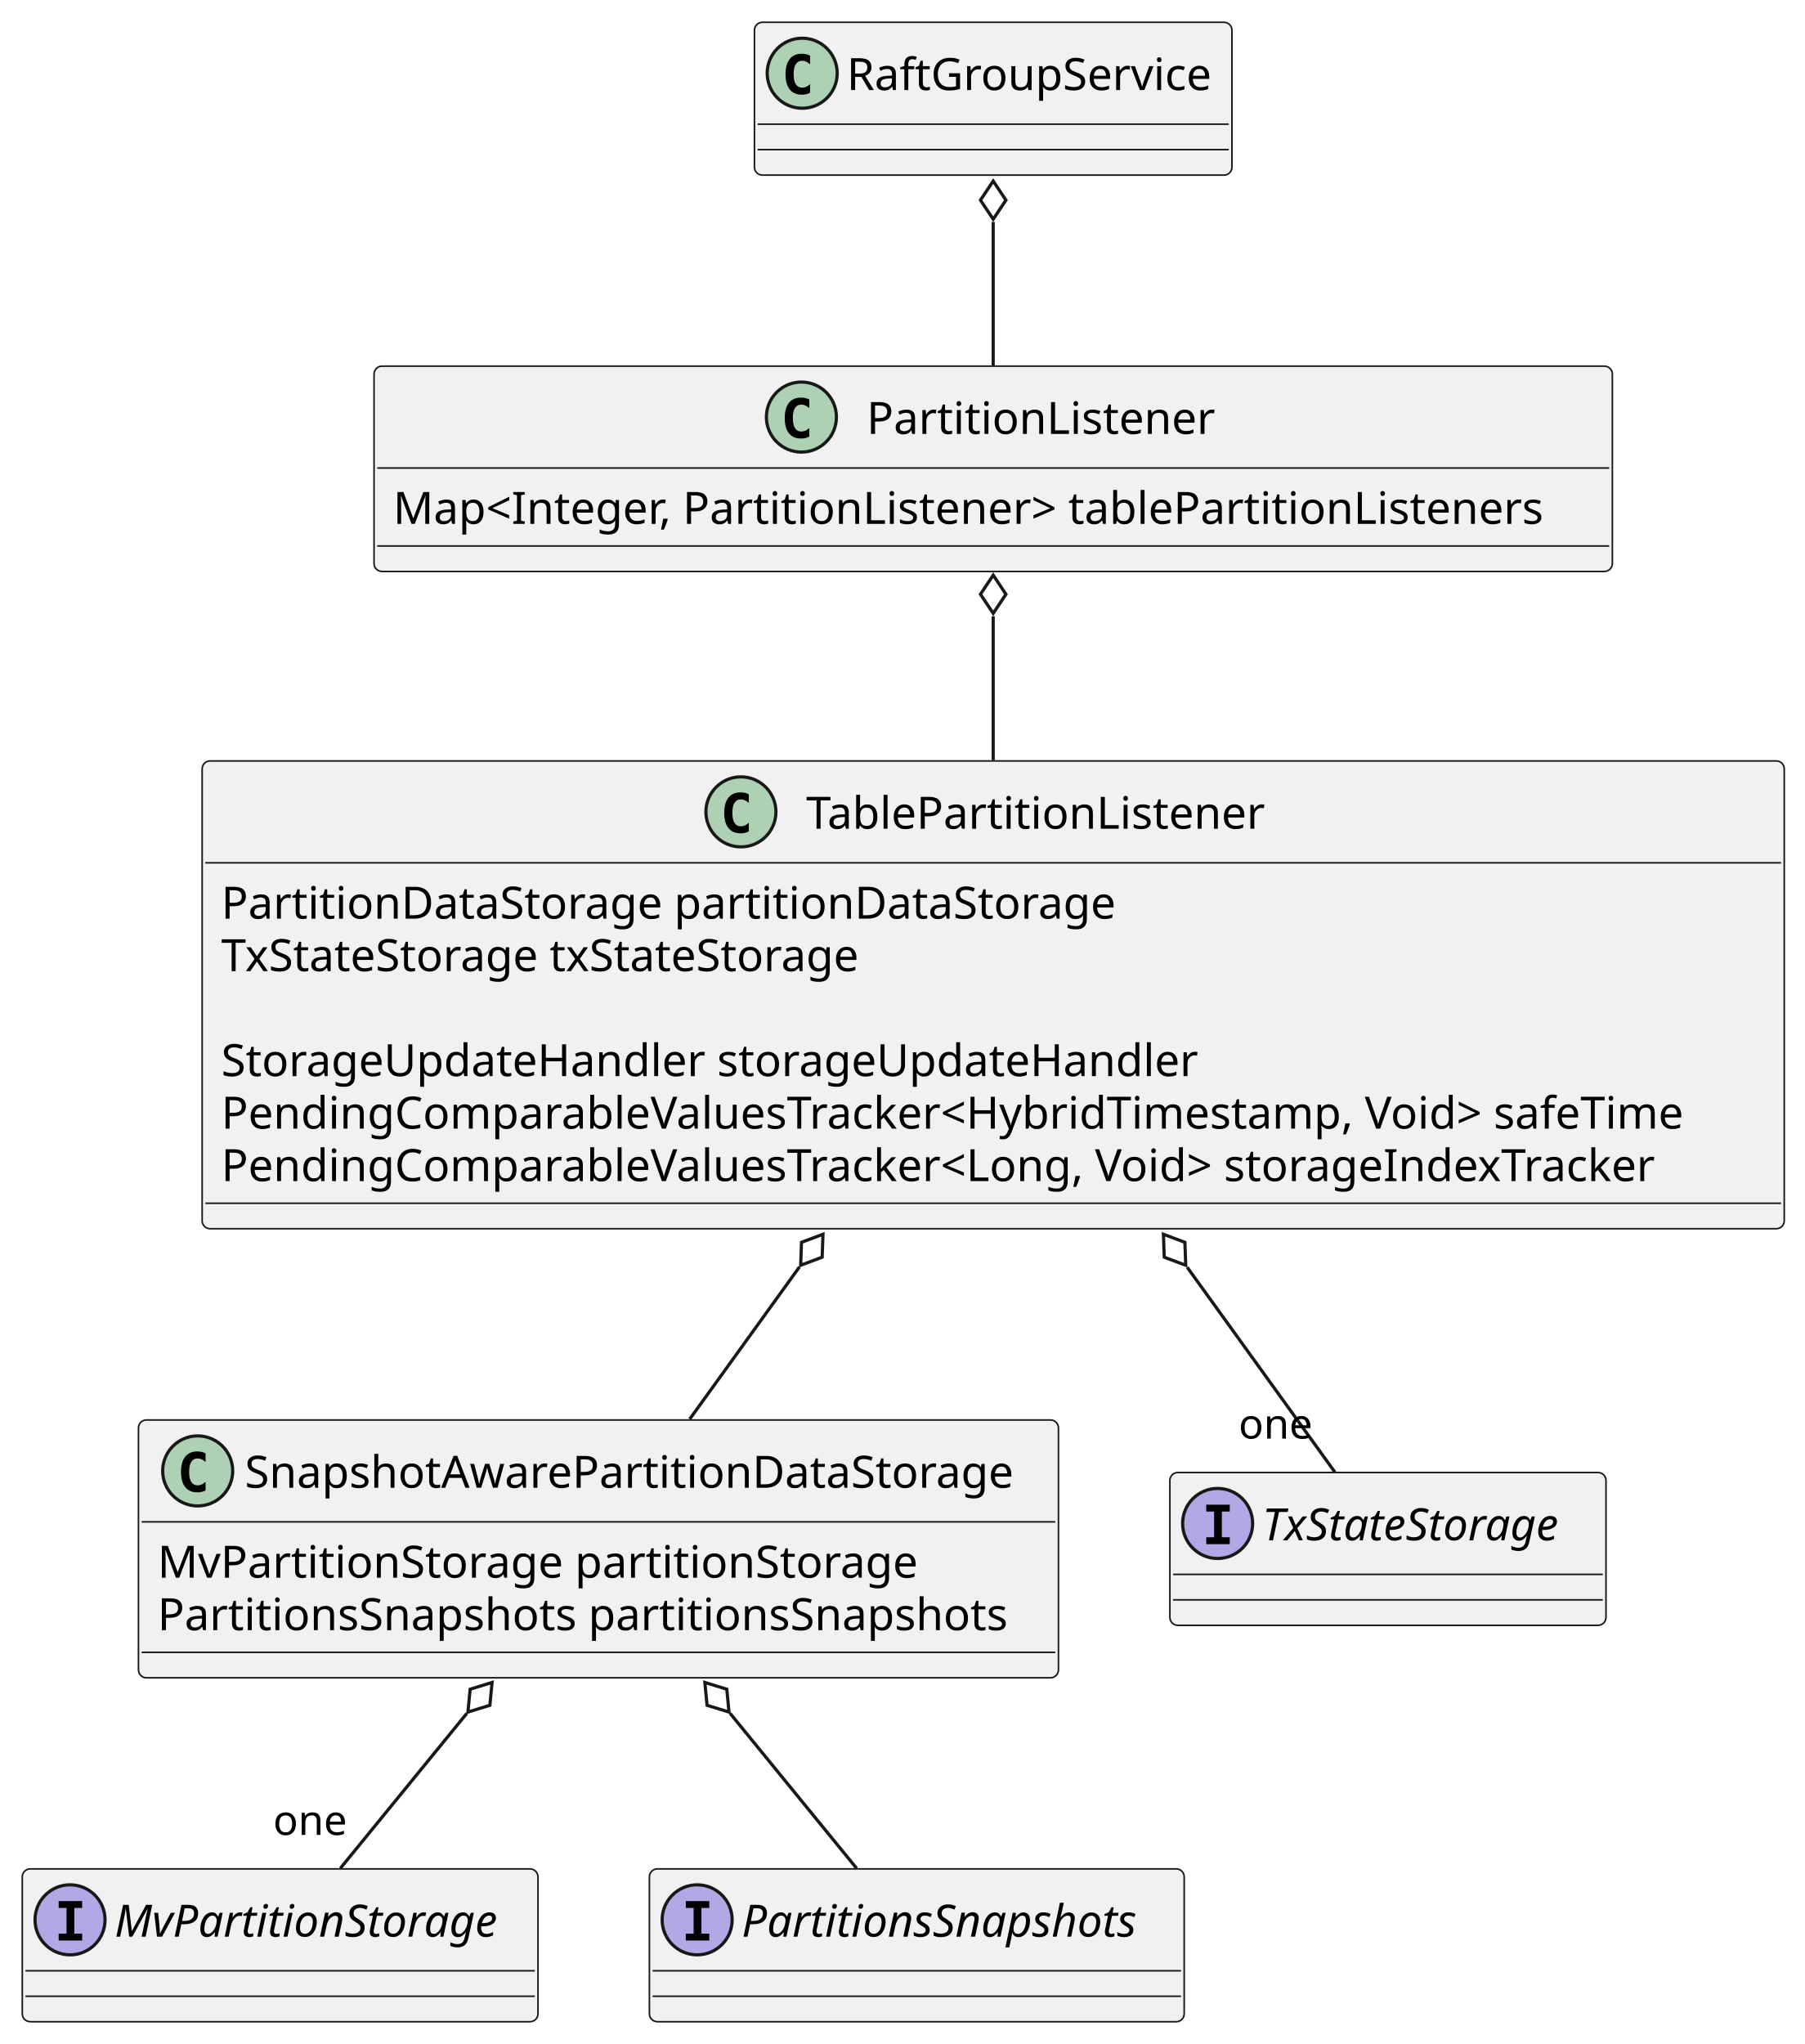
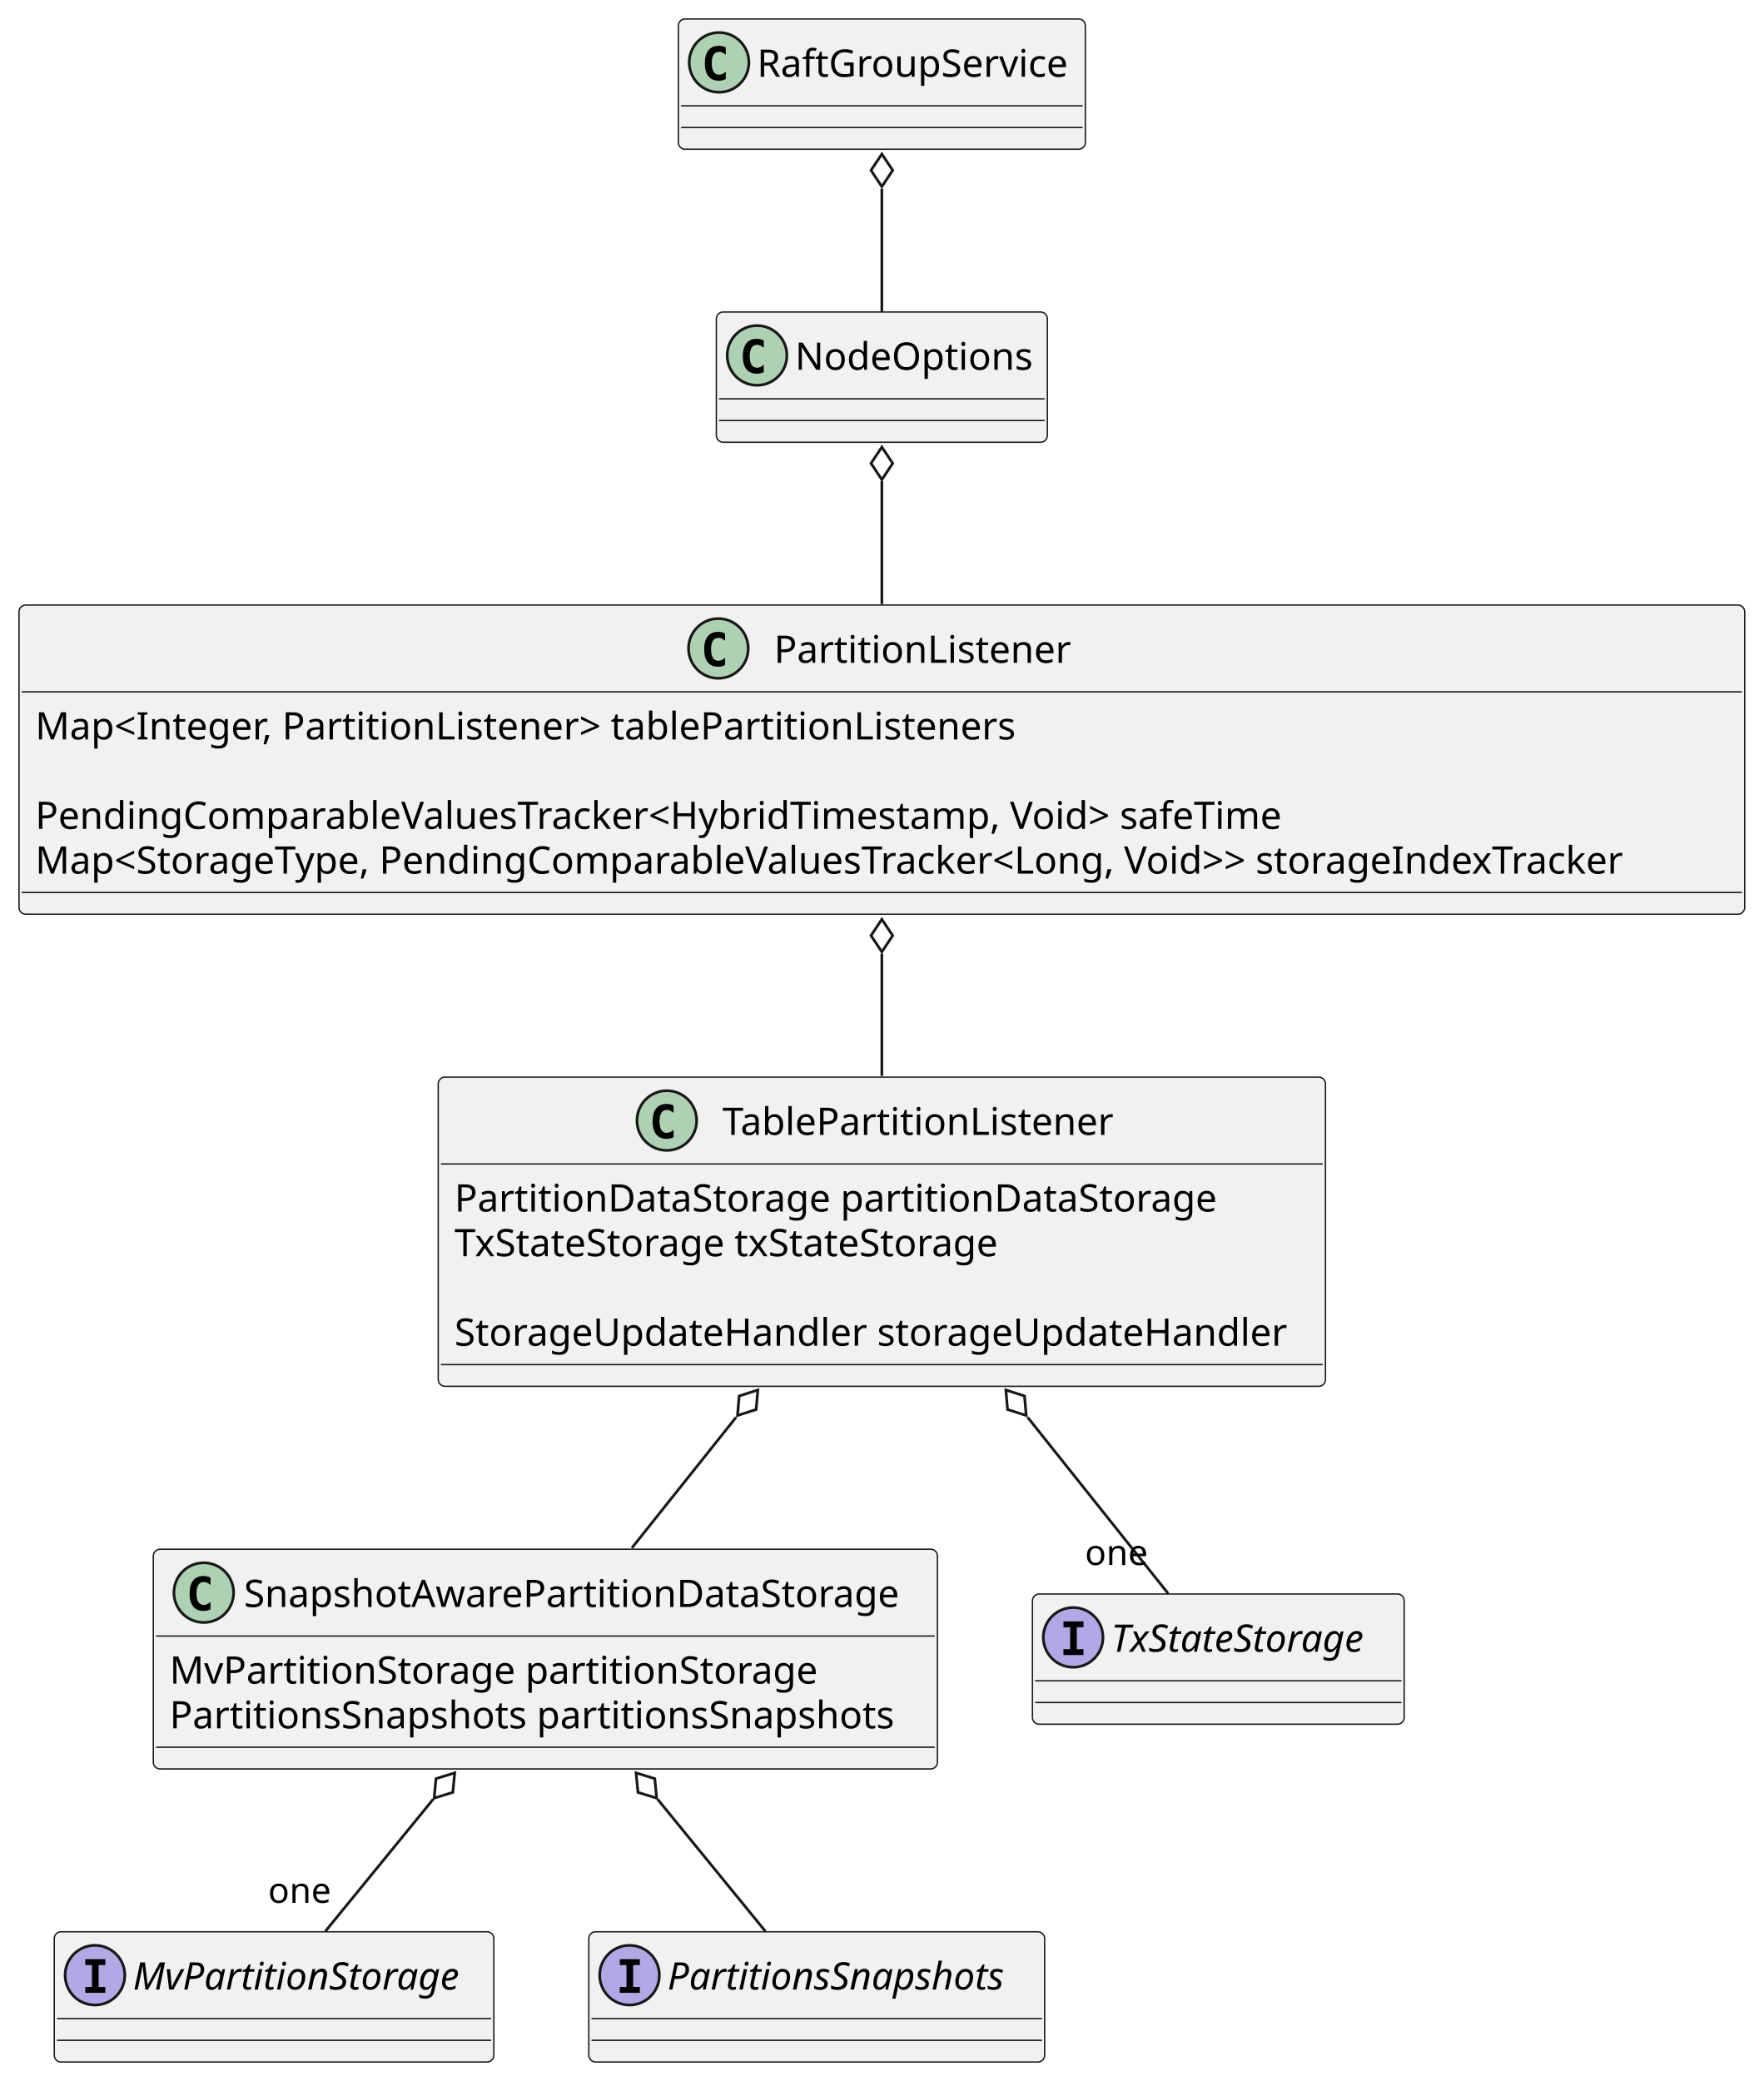
- <svg xmlns="http://www.w3.org/2000/svg" contentStyleType="text/css" height="642px" preserveAspectRatio="none" style="width:567px;height:642px;background:#FFFFFF;" version="1.1" viewBox="0 0 567 642" width="567px" zoomAndPan="magnify">
+ <svg xmlns="http://www.w3.org/2000/svg" contentStyleType="text/css" height="767px" preserveAspectRatio="none" style="width:650px;height:767px;background:#FFFFFF;" version="1.1" viewBox="0 0 650 767" width="650px" zoomAndPan="magnify">
  <defs />
  <g>
    <g id="elem_RaftGroupService">
-       <rect codeLine="3" fill="#F1F1F1" height="48" id="RaftGroupService" rx="2.5" ry="2.5" style="stroke:#181818;stroke-width:0.5;" width="150" x="237" y="7" />
-       <ellipse cx="252" cy="23" fill="#ADD1B2" rx="11" ry="11" style="stroke:#181818;stroke-width:1.0;" />
-       <path d="M254.473,29.143 Q253.892,29.442 253.253,29.591 Q252.614,29.741 251.908,29.741 Q249.401,29.741 248.082,28.089 Q246.762,26.437 246.762,23.316 Q246.762,20.186 248.082,18.535 Q249.401,16.883 251.908,16.883 Q252.614,16.883 253.261,17.032 Q253.909,17.182 254.473,17.48 L254.473,20.203 Q253.842,19.622 253.249,19.352 Q252.655,19.082 252.024,19.082 Q250.68,19.082 249.995,20.149 Q249.31,21.216 249.31,23.316 Q249.31,25.408 249.995,26.474 Q250.68,27.541 252.024,27.541 Q252.655,27.541 253.249,27.271 Q253.842,27.002 254.473,26.42 Z " fill="#000000" />
-       <text fill="#000000" font-family="sans-serif" font-size="14" lengthAdjust="spacing" textLength="118" x="266" y="28.291">RaftGroupService</text>
-       <line style="stroke:#181818;stroke-width:0.5;" x1="238" x2="386" y1="39" y2="39" />
-       <line style="stroke:#181818;stroke-width:0.5;" x1="238" x2="386" y1="47" y2="47" />
+       <rect codeLine="3" fill="#F1F1F1" height="48" id="RaftGroupService" rx="2.5" ry="2.5" style="stroke:#181818;stroke-width:0.5;" width="150" x="250" y="7" />
+       <ellipse cx="265" cy="23" fill="#ADD1B2" rx="11" ry="11" style="stroke:#181818;stroke-width:1.0;" />
+       <path d="M267.473,29.143 Q266.892,29.442 266.253,29.591 Q265.614,29.741 264.908,29.741 Q262.401,29.741 261.082,28.089 Q259.762,26.437 259.762,23.316 Q259.762,20.186 261.082,18.535 Q262.401,16.883 264.908,16.883 Q265.614,16.883 266.261,17.032 Q266.909,17.182 267.473,17.48 L267.473,20.203 Q266.842,19.622 266.249,19.352 Q265.655,19.082 265.024,19.082 Q263.68,19.082 262.995,20.149 Q262.31,21.216 262.31,23.316 Q262.31,25.408 262.995,26.474 Q263.68,27.541 265.024,27.541 Q265.655,27.541 266.249,27.271 Q266.842,27.002 267.473,26.42 Z " fill="#000000" />
+       <text fill="#000000" font-family="sans-serif" font-size="14" lengthAdjust="spacing" textLength="118" x="279" y="28.291">RaftGroupService</text>
+       <line style="stroke:#181818;stroke-width:0.5;" x1="251" x2="399" y1="39" y2="39" />
+       <line style="stroke:#181818;stroke-width:0.5;" x1="251" x2="399" y1="47" y2="47" />
+     </g>
+     <g id="elem_NodeOptions">
+       <rect codeLine="4" fill="#F1F1F1" height="48" id="NodeOptions" rx="2.5" ry="2.5" style="stroke:#181818;stroke-width:0.5;" width="122" x="264" y="115" />
+       <ellipse cx="279" cy="131" fill="#ADD1B2" rx="11" ry="11" style="stroke:#181818;stroke-width:1.0;" />
+       <path d="M281.473,137.143 Q280.892,137.442 280.253,137.591 Q279.614,137.741 278.908,137.741 Q276.401,137.741 275.082,136.089 Q273.762,134.437 273.762,131.316 Q273.762,128.186 275.082,126.535 Q276.401,124.883 278.908,124.883 Q279.614,124.883 280.261,125.032 Q280.909,125.182 281.473,125.481 L281.473,128.203 Q280.842,127.622 280.249,127.352 Q279.655,127.082 279.024,127.082 Q277.68,127.082 276.995,128.149 Q276.31,129.216 276.31,131.316 Q276.31,133.408 276.995,134.474 Q277.68,135.541 279.024,135.541 Q279.655,135.541 280.249,135.271 Q280.842,135.001 281.473,134.42 Z " fill="#000000" />
+       <text fill="#000000" font-family="sans-serif" font-size="14" lengthAdjust="spacing" textLength="90" x="293" y="136.291">NodeOptions</text>
+       <line style="stroke:#181818;stroke-width:0.5;" x1="265" x2="385" y1="147" y2="147" />
+       <line style="stroke:#181818;stroke-width:0.5;" x1="265" x2="385" y1="155" y2="155" />
    </g>
    <g id="elem_PartitionListener">
-       <rect codeLine="5" fill="#F1F1F1" height="64.488" id="PartitionListener" rx="2.5" ry="2.5" style="stroke:#181818;stroke-width:0.5;" width="389" x="117.5" y="115" />
-       <ellipse cx="251.75" cy="131" fill="#ADD1B2" rx="11" ry="11" style="stroke:#181818;stroke-width:1.0;" />
-       <path d="M254.223,137.143 Q253.642,137.442 253.003,137.591 Q252.364,137.741 251.658,137.741 Q249.151,137.741 247.832,136.089 Q246.512,134.437 246.512,131.316 Q246.512,128.186 247.832,126.535 Q249.151,124.883 251.658,124.883 Q252.364,124.883 253.011,125.032 Q253.659,125.182 254.223,125.481 L254.223,128.203 Q253.592,127.622 252.999,127.352 Q252.405,127.082 251.774,127.082 Q250.43,127.082 249.745,128.149 Q249.06,129.216 249.06,131.316 Q249.06,133.408 249.745,134.474 Q250.43,135.541 251.774,135.541 Q252.405,135.541 252.999,135.271 Q253.592,135.001 254.223,134.42 Z " fill="#000000" />
-       <text fill="#000000" font-family="sans-serif" font-size="14" lengthAdjust="spacing" textLength="112" x="272.25" y="136.291">PartitionListener</text>
-       <line style="stroke:#181818;stroke-width:0.5;" x1="118.5" x2="505.5" y1="147" y2="147" />
-       <text fill="#000000" font-family="sans-serif" font-size="14" lengthAdjust="spacing" textLength="377" x="123.5" y="164.535">Map&lt;Integer, PartitionListener&gt; tablePartitionListeners</text>
-       <line style="stroke:#181818;stroke-width:0.5;" x1="118.5" x2="505.5" y1="171.488" y2="171.488" />
+       <rect codeLine="6" fill="#F1F1F1" height="113.953" id="PartitionListener" rx="2.5" ry="2.5" style="stroke:#181818;stroke-width:0.5;" width="636" x="7" y="223" />
+       <ellipse cx="264.75" cy="239" fill="#ADD1B2" rx="11" ry="11" style="stroke:#181818;stroke-width:1.0;" />
+       <path d="M267.223,245.143 Q266.642,245.442 266.003,245.591 Q265.364,245.741 264.658,245.741 Q262.151,245.741 260.832,244.089 Q259.512,242.437 259.512,239.316 Q259.512,236.186 260.832,234.535 Q262.151,232.883 264.658,232.883 Q265.364,232.883 266.011,233.032 Q266.659,233.182 267.223,233.481 L267.223,236.203 Q266.592,235.622 265.999,235.352 Q265.405,235.083 264.774,235.083 Q263.43,235.083 262.745,236.149 Q262.06,237.216 262.06,239.316 Q262.06,241.408 262.745,242.474 Q263.43,243.541 264.774,243.541 Q265.405,243.541 265.999,243.271 Q266.592,243.001 267.223,242.42 Z " fill="#000000" />
+       <text fill="#000000" font-family="sans-serif" font-size="14" lengthAdjust="spacing" textLength="112" x="285.25" y="244.291">PartitionListener</text>
+       <line style="stroke:#181818;stroke-width:0.5;" x1="8" x2="642" y1="255" y2="255" />
+       <text fill="#000000" font-family="sans-serif" font-size="14" lengthAdjust="spacing" textLength="377" x="13" y="272.535">Map&lt;Integer, PartitionListener&gt; tablePartitionListeners</text>
+       <text fill="#000000" font-family="sans-serif" font-size="14" lengthAdjust="spacing" textLength="4" x="13" y="289.023"> </text>
+       <text fill="#000000" font-family="sans-serif" font-size="14" lengthAdjust="spacing" textLength="485" x="13" y="305.512">PendingComparableValuesTracker&lt;HybridTimestamp, Void&gt; safeTime</text>
+       <text fill="#000000" font-family="sans-serif" font-size="14" lengthAdjust="spacing" textLength="624" x="13" y="322">Map&lt;StorageType, PendingComparableValuesTracker&lt;Long, Void&gt;&gt; storageIndexTracker</text>
+       <line style="stroke:#181818;stroke-width:0.5;" x1="8" x2="642" y1="328.953" y2="328.953" />
    </g>
    <g id="elem_TablePartitionListener">
-       <rect codeLine="9" fill="#F1F1F1" height="146.93" id="TablePartitionListener" rx="2.5" ry="2.5" style="stroke:#181818;stroke-width:0.5;" width="497" x="63.5" y="239" />
-       <ellipse cx="232.75" cy="255" fill="#ADD1B2" rx="11" ry="11" style="stroke:#181818;stroke-width:1.0;" />
-       <path d="M235.223,261.143 Q234.642,261.442 234.003,261.591 Q233.364,261.741 232.658,261.741 Q230.151,261.741 228.832,260.089 Q227.512,258.437 227.512,255.316 Q227.512,252.186 228.832,250.535 Q230.151,248.883 232.658,248.883 Q233.364,248.883 234.011,249.032 Q234.659,249.182 235.223,249.481 L235.223,252.203 Q234.592,251.622 233.999,251.352 Q233.405,251.083 232.774,251.083 Q231.43,251.083 230.745,252.149 Q230.06,253.216 230.06,255.316 Q230.06,257.408 230.745,258.474 Q231.43,259.541 232.774,259.541 Q233.405,259.541 233.999,259.271 Q234.592,259.002 235.223,258.42 Z " fill="#000000" />
-       <text fill="#000000" font-family="sans-serif" font-size="14" lengthAdjust="spacing" textLength="150" x="253.25" y="260.291">TablePartitionListener</text>
-       <line style="stroke:#181818;stroke-width:0.5;" x1="64.5" x2="559.5" y1="271" y2="271" />
-       <text fill="#000000" font-family="sans-serif" font-size="14" lengthAdjust="spacing" textLength="289" x="69.5" y="288.535">PartitionDataStorage partitionDataStorage</text>
-       <text fill="#000000" font-family="sans-serif" font-size="14" lengthAdjust="spacing" textLength="210" x="69.5" y="305.023">TxStateStorage txStateStorage</text>
-       <text fill="#000000" font-family="sans-serif" font-size="14" lengthAdjust="spacing" textLength="4" x="69.5" y="321.512"> </text>
-       <text fill="#000000" font-family="sans-serif" font-size="14" lengthAdjust="spacing" textLength="315" x="69.5" y="338">StorageUpdateHandler storageUpdateHandler</text>
-       <text fill="#000000" font-family="sans-serif" font-size="14" lengthAdjust="spacing" textLength="485" x="69.5" y="354.488">PendingComparableValuesTracker&lt;HybridTimestamp, Void&gt; safeTime</text>
-       <text fill="#000000" font-family="sans-serif" font-size="14" lengthAdjust="spacing" textLength="479" x="69.5" y="370.977">PendingComparableValuesTracker&lt;Long, Void&gt; storageIndexTracker</text>
-       <line style="stroke:#181818;stroke-width:0.5;" x1="64.5" x2="559.5" y1="377.93" y2="377.93" />
+       <rect codeLine="13" fill="#F1F1F1" height="113.953" id="TablePartitionListener" rx="2.5" ry="2.5" style="stroke:#181818;stroke-width:0.5;" width="327" x="161.5" y="397" />
+       <ellipse cx="245.75" cy="413" fill="#ADD1B2" rx="11" ry="11" style="stroke:#181818;stroke-width:1.0;" />
+       <path d="M248.223,419.143 Q247.642,419.442 247.003,419.591 Q246.364,419.741 245.658,419.741 Q243.151,419.741 241.832,418.089 Q240.512,416.437 240.512,413.316 Q240.512,410.187 241.832,408.535 Q243.151,406.883 245.658,406.883 Q246.364,406.883 247.011,407.032 Q247.659,407.182 248.223,407.481 L248.223,410.203 Q247.592,409.622 246.999,409.352 Q246.405,409.082 245.774,409.082 Q244.43,409.082 243.745,410.149 Q243.06,411.216 243.06,413.316 Q243.06,415.408 243.745,416.474 Q244.43,417.541 245.774,417.541 Q246.405,417.541 246.999,417.271 Q247.592,417.002 248.223,416.42 Z " fill="#000000" />
+       <text fill="#000000" font-family="sans-serif" font-size="14" lengthAdjust="spacing" textLength="150" x="266.25" y="418.291">TablePartitionListener</text>
+       <line style="stroke:#181818;stroke-width:0.5;" x1="162.5" x2="487.5" y1="429" y2="429" />
+       <text fill="#000000" font-family="sans-serif" font-size="14" lengthAdjust="spacing" textLength="289" x="167.5" y="446.535">PartitionDataStorage partitionDataStorage</text>
+       <text fill="#000000" font-family="sans-serif" font-size="14" lengthAdjust="spacing" textLength="210" x="167.5" y="463.023">TxStateStorage txStateStorage</text>
+       <text fill="#000000" font-family="sans-serif" font-size="14" lengthAdjust="spacing" textLength="4" x="167.5" y="479.512"> </text>
+       <text fill="#000000" font-family="sans-serif" font-size="14" lengthAdjust="spacing" textLength="315" x="167.5" y="496">StorageUpdateHandler storageUpdateHandler</text>
+       <line style="stroke:#181818;stroke-width:0.5;" x1="162.5" x2="487.5" y1="502.953" y2="502.953" />
    </g>
    <g id="elem_SnapshotAwarePartitionDataStorage">
-       <rect codeLine="17" fill="#F1F1F1" height="80.977" id="SnapshotAwarePartitionDataStorage" rx="2.5" ry="2.5" style="stroke:#181818;stroke-width:0.5;" width="289" x="43.5" y="446" />
-       <ellipse cx="62.1" cy="462" fill="#ADD1B2" rx="11" ry="11" style="stroke:#181818;stroke-width:1.0;" />
-       <path d="M64.573,468.143 Q63.992,468.442 63.353,468.591 Q62.714,468.741 62.008,468.741 Q59.501,468.741 58.181,467.089 Q56.862,465.437 56.862,462.316 Q56.862,459.187 58.181,457.535 Q59.501,455.883 62.008,455.883 Q62.714,455.883 63.361,456.032 Q64.009,456.182 64.573,456.481 L64.573,459.203 Q63.942,458.622 63.349,458.352 Q62.755,458.082 62.124,458.082 Q60.78,458.082 60.095,459.149 Q59.41,460.216 59.41,462.316 Q59.41,464.408 60.095,465.474 Q60.78,466.541 62.124,466.541 Q62.755,466.541 63.349,466.271 Q63.942,466.002 64.573,465.42 Z " fill="#000000" />
-       <text fill="#000000" font-family="sans-serif" font-size="14" lengthAdjust="spacing" textLength="249" x="76.9" y="467.291">SnapshotAwarePartitionDataStorage</text>
-       <line style="stroke:#181818;stroke-width:0.5;" x1="44.5" x2="331.5" y1="478" y2="478" />
-       <text fill="#000000" font-family="sans-serif" font-size="14" lengthAdjust="spacing" textLength="246" x="49.5" y="495.535">MvPartitionStorage partitionStorage</text>
-       <text fill="#000000" font-family="sans-serif" font-size="14" lengthAdjust="spacing" textLength="277" x="49.5" y="512.023">PartitionsSnapshots partitionsSnapshots</text>
-       <line style="stroke:#181818;stroke-width:0.5;" x1="44.5" x2="331.5" y1="518.977" y2="518.977" />
+       <rect codeLine="20" fill="#F1F1F1" height="80.977" id="SnapshotAwarePartitionDataStorage" rx="2.5" ry="2.5" style="stroke:#181818;stroke-width:0.5;" width="289" x="56.5" y="571" />
+       <ellipse cx="75.1" cy="587" fill="#ADD1B2" rx="11" ry="11" style="stroke:#181818;stroke-width:1.0;" />
+       <path d="M77.573,593.143 Q76.992,593.442 76.353,593.591 Q75.714,593.741 75.008,593.741 Q72.501,593.741 71.181,592.089 Q69.862,590.437 69.862,587.316 Q69.862,584.187 71.181,582.535 Q72.501,580.883 75.008,580.883 Q75.714,580.883 76.361,581.032 Q77.009,581.182 77.573,581.481 L77.573,584.203 Q76.942,583.622 76.349,583.352 Q75.755,583.082 75.124,583.082 Q73.78,583.082 73.095,584.149 Q72.41,585.216 72.41,587.316 Q72.41,589.408 73.095,590.474 Q73.78,591.541 75.124,591.541 Q75.755,591.541 76.349,591.271 Q76.942,591.001 77.573,590.42 Z " fill="#000000" />
+       <text fill="#000000" font-family="sans-serif" font-size="14" lengthAdjust="spacing" textLength="249" x="89.9" y="592.291">SnapshotAwarePartitionDataStorage</text>
+       <line style="stroke:#181818;stroke-width:0.5;" x1="57.5" x2="344.5" y1="603" y2="603" />
+       <text fill="#000000" font-family="sans-serif" font-size="14" lengthAdjust="spacing" textLength="246" x="62.5" y="620.535">MvPartitionStorage partitionStorage</text>
+       <text fill="#000000" font-family="sans-serif" font-size="14" lengthAdjust="spacing" textLength="277" x="62.5" y="637.023">PartitionsSnapshots partitionsSnapshots</text>
+       <line style="stroke:#181818;stroke-width:0.5;" x1="57.5" x2="344.5" y1="643.977" y2="643.977" />
    </g>
    <g id="elem_MvPartitionStorage">
-       <rect codeLine="21" fill="#F1F1F1" height="48" id="MvPartitionStorage" rx="2.5" ry="2.5" style="stroke:#181818;stroke-width:0.5;" width="162" x="7" y="587" />
-       <ellipse cx="22" cy="603" fill="#B4A7E5" rx="11" ry="11" style="stroke:#181818;stroke-width:1.0;" />
-       <path d="M18.428,599.265 L18.428,597.107 L25.807,597.107 L25.807,599.265 L23.342,599.265 L23.342,607.342 L25.807,607.342 L25.807,609.5 L18.428,609.5 L18.428,607.342 L20.893,607.342 L20.893,599.265 Z " fill="#000000" />
-       <text fill="#000000" font-family="sans-serif" font-size="14" font-style="italic" lengthAdjust="spacing" textLength="130" x="36" y="608.291">MvPartitionStorage</text>
-       <line style="stroke:#181818;stroke-width:0.5;" x1="8" x2="168" y1="619" y2="619" />
-       <line style="stroke:#181818;stroke-width:0.5;" x1="8" x2="168" y1="627" y2="627" />
+       <rect codeLine="25" fill="#F1F1F1" height="48" id="MvPartitionStorage" rx="2.5" ry="2.5" style="stroke:#181818;stroke-width:0.5;" width="162" x="20" y="712" />
+       <ellipse cx="35" cy="728" fill="#B4A7E5" rx="11" ry="11" style="stroke:#181818;stroke-width:1.0;" />
+       <path d="M31.428,724.265 L31.428,722.107 L38.807,722.107 L38.807,724.265 L36.342,724.265 L36.342,732.342 L38.807,732.342 L38.807,734.5 L31.428,734.5 L31.428,732.342 L33.893,732.342 L33.893,724.265 Z " fill="#000000" />
+       <text fill="#000000" font-family="sans-serif" font-size="14" font-style="italic" lengthAdjust="spacing" textLength="130" x="49" y="733.291">MvPartitionStorage</text>
+       <line style="stroke:#181818;stroke-width:0.5;" x1="21" x2="181" y1="744" y2="744" />
+       <line style="stroke:#181818;stroke-width:0.5;" x1="21" x2="181" y1="752" y2="752" />
    </g>
    <g id="elem_PartitionsSnapshots">
-       <rect codeLine="22" fill="#F1F1F1" height="48" id="PartitionsSnapshots" rx="2.5" ry="2.5" style="stroke:#181818;stroke-width:0.5;" width="168" x="204" y="587" />
-       <ellipse cx="219" cy="603" fill="#B4A7E5" rx="11" ry="11" style="stroke:#181818;stroke-width:1.0;" />
-       <path d="M215.428,599.265 L215.428,597.107 L222.807,597.107 L222.807,599.265 L220.342,599.265 L220.342,607.342 L222.807,607.342 L222.807,609.5 L215.428,609.5 L215.428,607.342 L217.893,607.342 L217.893,599.265 Z " fill="#000000" />
-       <text fill="#000000" font-family="sans-serif" font-size="14" font-style="italic" lengthAdjust="spacing" textLength="136" x="233" y="608.291">PartitionsSnapshots</text>
-       <line style="stroke:#181818;stroke-width:0.5;" x1="205" x2="371" y1="619" y2="619" />
-       <line style="stroke:#181818;stroke-width:0.5;" x1="205" x2="371" y1="627" y2="627" />
+       <rect codeLine="26" fill="#F1F1F1" height="48" id="PartitionsSnapshots" rx="2.5" ry="2.5" style="stroke:#181818;stroke-width:0.5;" width="168" x="217" y="712" />
+       <ellipse cx="232" cy="728" fill="#B4A7E5" rx="11" ry="11" style="stroke:#181818;stroke-width:1.0;" />
+       <path d="M228.428,724.265 L228.428,722.107 L235.807,722.107 L235.807,724.265 L233.342,724.265 L233.342,732.342 L235.807,732.342 L235.807,734.5 L228.428,734.5 L228.428,732.342 L230.893,732.342 L230.893,724.265 Z " fill="#000000" />
+       <text fill="#000000" font-family="sans-serif" font-size="14" font-style="italic" lengthAdjust="spacing" textLength="136" x="246" y="733.291">PartitionsSnapshots</text>
+       <line style="stroke:#181818;stroke-width:0.5;" x1="218" x2="384" y1="744" y2="744" />
+       <line style="stroke:#181818;stroke-width:0.5;" x1="218" x2="384" y1="752" y2="752" />
    </g>
    <g id="elem_TxStateStorage">
-       <rect codeLine="23" fill="#F1F1F1" height="48" id="TxStateStorage" rx="2.5" ry="2.5" style="stroke:#181818;stroke-width:0.5;" width="137" x="367.5" y="462.5" />
-       <ellipse cx="382.5" cy="478.5" fill="#B4A7E5" rx="11" ry="11" style="stroke:#181818;stroke-width:1.0;" />
-       <path d="M378.928,474.765 L378.928,472.607 L386.307,472.607 L386.307,474.765 L383.842,474.765 L383.842,482.842 L386.307,482.842 L386.307,485 L378.928,485 L378.928,482.842 L381.393,482.842 L381.393,474.765 Z " fill="#000000" />
-       <text fill="#000000" font-family="sans-serif" font-size="14" font-style="italic" lengthAdjust="spacing" textLength="105" x="396.5" y="483.791">TxStateStorage</text>
-       <line style="stroke:#181818;stroke-width:0.5;" x1="368.5" x2="503.5" y1="494.5" y2="494.5" />
-       <line style="stroke:#181818;stroke-width:0.5;" x1="368.5" x2="503.5" y1="502.5" y2="502.5" />
+       <rect codeLine="27" fill="#F1F1F1" height="48" id="TxStateStorage" rx="2.5" ry="2.5" style="stroke:#181818;stroke-width:0.5;" width="137" x="380.5" y="587.5" />
+       <ellipse cx="395.5" cy="603.5" fill="#B4A7E5" rx="11" ry="11" style="stroke:#181818;stroke-width:1.0;" />
+       <path d="M391.928,599.765 L391.928,597.607 L399.307,597.607 L399.307,599.765 L396.842,599.765 L396.842,607.842 L399.307,607.842 L399.307,610 L391.928,610 L391.928,607.842 L394.393,607.842 L394.393,599.765 Z " fill="#000000" />
+       <text fill="#000000" font-family="sans-serif" font-size="14" font-style="italic" lengthAdjust="spacing" textLength="105" x="409.5" y="608.791">TxStateStorage</text>
+       <line style="stroke:#181818;stroke-width:0.5;" x1="381.5" x2="516.5" y1="619.5" y2="619.5" />
+       <line style="stroke:#181818;stroke-width:0.5;" x1="381.5" x2="516.5" y1="627.5" y2="627.5" />
    </g>
-     <g id="link_RaftGroupService_PartitionListener">
-       <path codeLine="25" d="M312,69.72 C312,84.38 312,100.95 312,114.9 " fill="none" id="RaftGroupService-backto-PartitionListener" style="stroke:#181818;stroke-width:1.0;" />
-       <polygon fill="none" points="312,56.86,308,62.86,312,68.86,316,62.86,312,56.86" style="stroke:#181818;stroke-width:1.0;" />
+     <g id="link_RaftGroupService_NodeOptions">
+       <path codeLine="29" d="M325,69.54 C325,84.63 325,101.55 325,114.79 " fill="none" id="RaftGroupService-backto-NodeOptions" style="stroke:#181818;stroke-width:1.0;" />
+       <polygon fill="none" points="325,56.78,321,62.78,325,68.78,329,62.78,325,56.78" style="stroke:#181818;stroke-width:1.0;" />
+     </g>
+     <g id="link_NodeOptions_PartitionListener">
+       <path codeLine="30" d="M325,177.36 C325,191.27 325,207.4 325,222.64 " fill="none" id="NodeOptions-backto-PartitionListener" style="stroke:#181818;stroke-width:1.0;" />
+       <polygon fill="none" points="325,164.78,321,170.78,325,176.78,329,170.78,325,164.78" style="stroke:#181818;stroke-width:1.0;" />
    </g>
    <g id="link_PartitionListener_TablePartitionListener">
-       <path codeLine="26" d="M312,193.56 C312,207.59 312,223.4 312,238.78 " fill="none" id="PartitionListener-backto-TablePartitionListener" style="stroke:#181818;stroke-width:1.0;" />
-       <polygon fill="none" points="312,180.65,308,186.65,312,192.65,316,186.65,312,180.65" style="stroke:#181818;stroke-width:1.0;" />
+       <path codeLine="31" d="M325,351.45 C325,366.47 325,382.14 325,396.55 " fill="none" id="PartitionListener-backto-TablePartitionListener" style="stroke:#181818;stroke-width:1.0;" />
+       <polygon fill="none" points="325,338.83,321,344.83,325,350.83,329,344.83,325,338.83" style="stroke:#181818;stroke-width:1.0;" />
    </g>
    <g id="link_TablePartitionListener_SnapshotAwarePartitionDataStorage">
-       <path codeLine="27" d="M251.12,397.95 C239.09,414.64 227,431.4 216.67,445.73 " fill="none" id="TablePartitionListener-backto-SnapshotAwarePartitionDataStorage" style="stroke:#181818;stroke-width:1.0;" />
-       <polygon fill="none" points="258.53,387.67,251.778,390.202,251.519,397.409,258.271,394.876,258.53,387.67" style="stroke:#181818;stroke-width:1.0;" />
+       <path codeLine="32" d="M271.28,522.37 C258.18,538.8 244.58,555.85 232.87,570.53 " fill="none" id="TablePartitionListener-backto-SnapshotAwarePartitionDataStorage" style="stroke:#181818;stroke-width:1.0;" />
+       <polygon fill="none" points="279.29,512.32,272.422,514.517,271.808,521.702,278.676,519.505,279.29,512.32" style="stroke:#181818;stroke-width:1.0;" />
    </g>
    <g id="link_TablePartitionListener_TxStateStorage">
-       <path codeLine="28" d="M372.94,398.03 C390.02,421.72 407.2,445.56 419.31,462.35 " fill="none" id="TablePartitionListener-backto-TxStateStorage" style="stroke:#181818;stroke-width:1.0;" />
-       <polygon fill="none" points="365.47,387.67,365.729,394.876,372.481,397.409,372.222,390.202,365.47,387.67" style="stroke:#181818;stroke-width:1.0;" />
-       <text fill="#000000" font-family="sans-serif" font-size="13" lengthAdjust="spacing" textLength="23" x="389.086" y="451.848">one</text>
+       <path codeLine="33" d="M378.74,522.4 C397.26,545.61 416.77,570.08 430.52,587.33 " fill="none" id="TablePartitionListener-backto-TxStateStorage" style="stroke:#181818;stroke-width:1.0;" />
+       <polygon fill="none" points="370.71,512.32,371.324,519.505,378.192,521.702,377.578,514.517,370.71,512.32" style="stroke:#181818;stroke-width:1.0;" />
+       <text fill="#000000" font-family="sans-serif" font-size="13" lengthAdjust="spacing" textLength="23" x="399.838" y="576.823">one</text>
    </g>
    <g id="link_SnapshotAwarePartitionDataStorage_MvPartitionStorage">
-       <path codeLine="30" d="M146.64,538.16 C132.84,555.07 118.14,573.08 106.9,586.84 " fill="none" id="SnapshotAwarePartitionDataStorage-backto-MvPartitionStorage" style="stroke:#181818;stroke-width:1.0;" />
-       <polygon fill="none" points="154.58,528.44,147.688,530.562,146.995,537.739,153.887,535.618,154.58,528.44" style="stroke:#181818;stroke-width:1.0;" />
-       <text fill="#000000" font-family="sans-serif" font-size="13" lengthAdjust="spacing" textLength="23" x="85.796" y="576.335">one</text>
+       <path codeLine="35" d="M159.64,663.16 C145.84,680.07 131.14,698.08 119.9,711.84 " fill="none" id="SnapshotAwarePartitionDataStorage-backto-MvPartitionStorage" style="stroke:#181818;stroke-width:1.0;" />
+       <polygon fill="none" points="167.58,653.44,160.688,655.562,159.995,662.739,166.887,660.618,167.58,653.44" style="stroke:#181818;stroke-width:1.0;" />
+       <text fill="#000000" font-family="sans-serif" font-size="13" lengthAdjust="spacing" textLength="23" x="98.796" y="701.335">one</text>
    </g>
    <g id="link_SnapshotAwarePartitionDataStorage_PartitionsSnapshots">
-       <path codeLine="31" d="M229.36,538.16 C243.16,555.07 257.86,573.08 269.1,586.84 " fill="none" id="SnapshotAwarePartitionDataStorage-backto-PartitionsSnapshots" style="stroke:#181818;stroke-width:1.0;" />
-       <polygon fill="none" points="221.42,528.44,222.113,535.618,229.005,537.739,228.312,530.562,221.42,528.44" style="stroke:#181818;stroke-width:1.0;" />
+       <path codeLine="36" d="M242.36,663.16 C256.16,680.07 270.86,698.08 282.1,711.84 " fill="none" id="SnapshotAwarePartitionDataStorage-backto-PartitionsSnapshots" style="stroke:#181818;stroke-width:1.0;" />
+       <polygon fill="none" points="234.42,653.44,235.113,660.618,242.005,662.739,241.312,655.562,234.42,653.44" style="stroke:#181818;stroke-width:1.0;" />
    </g>
  </g>
</svg>
